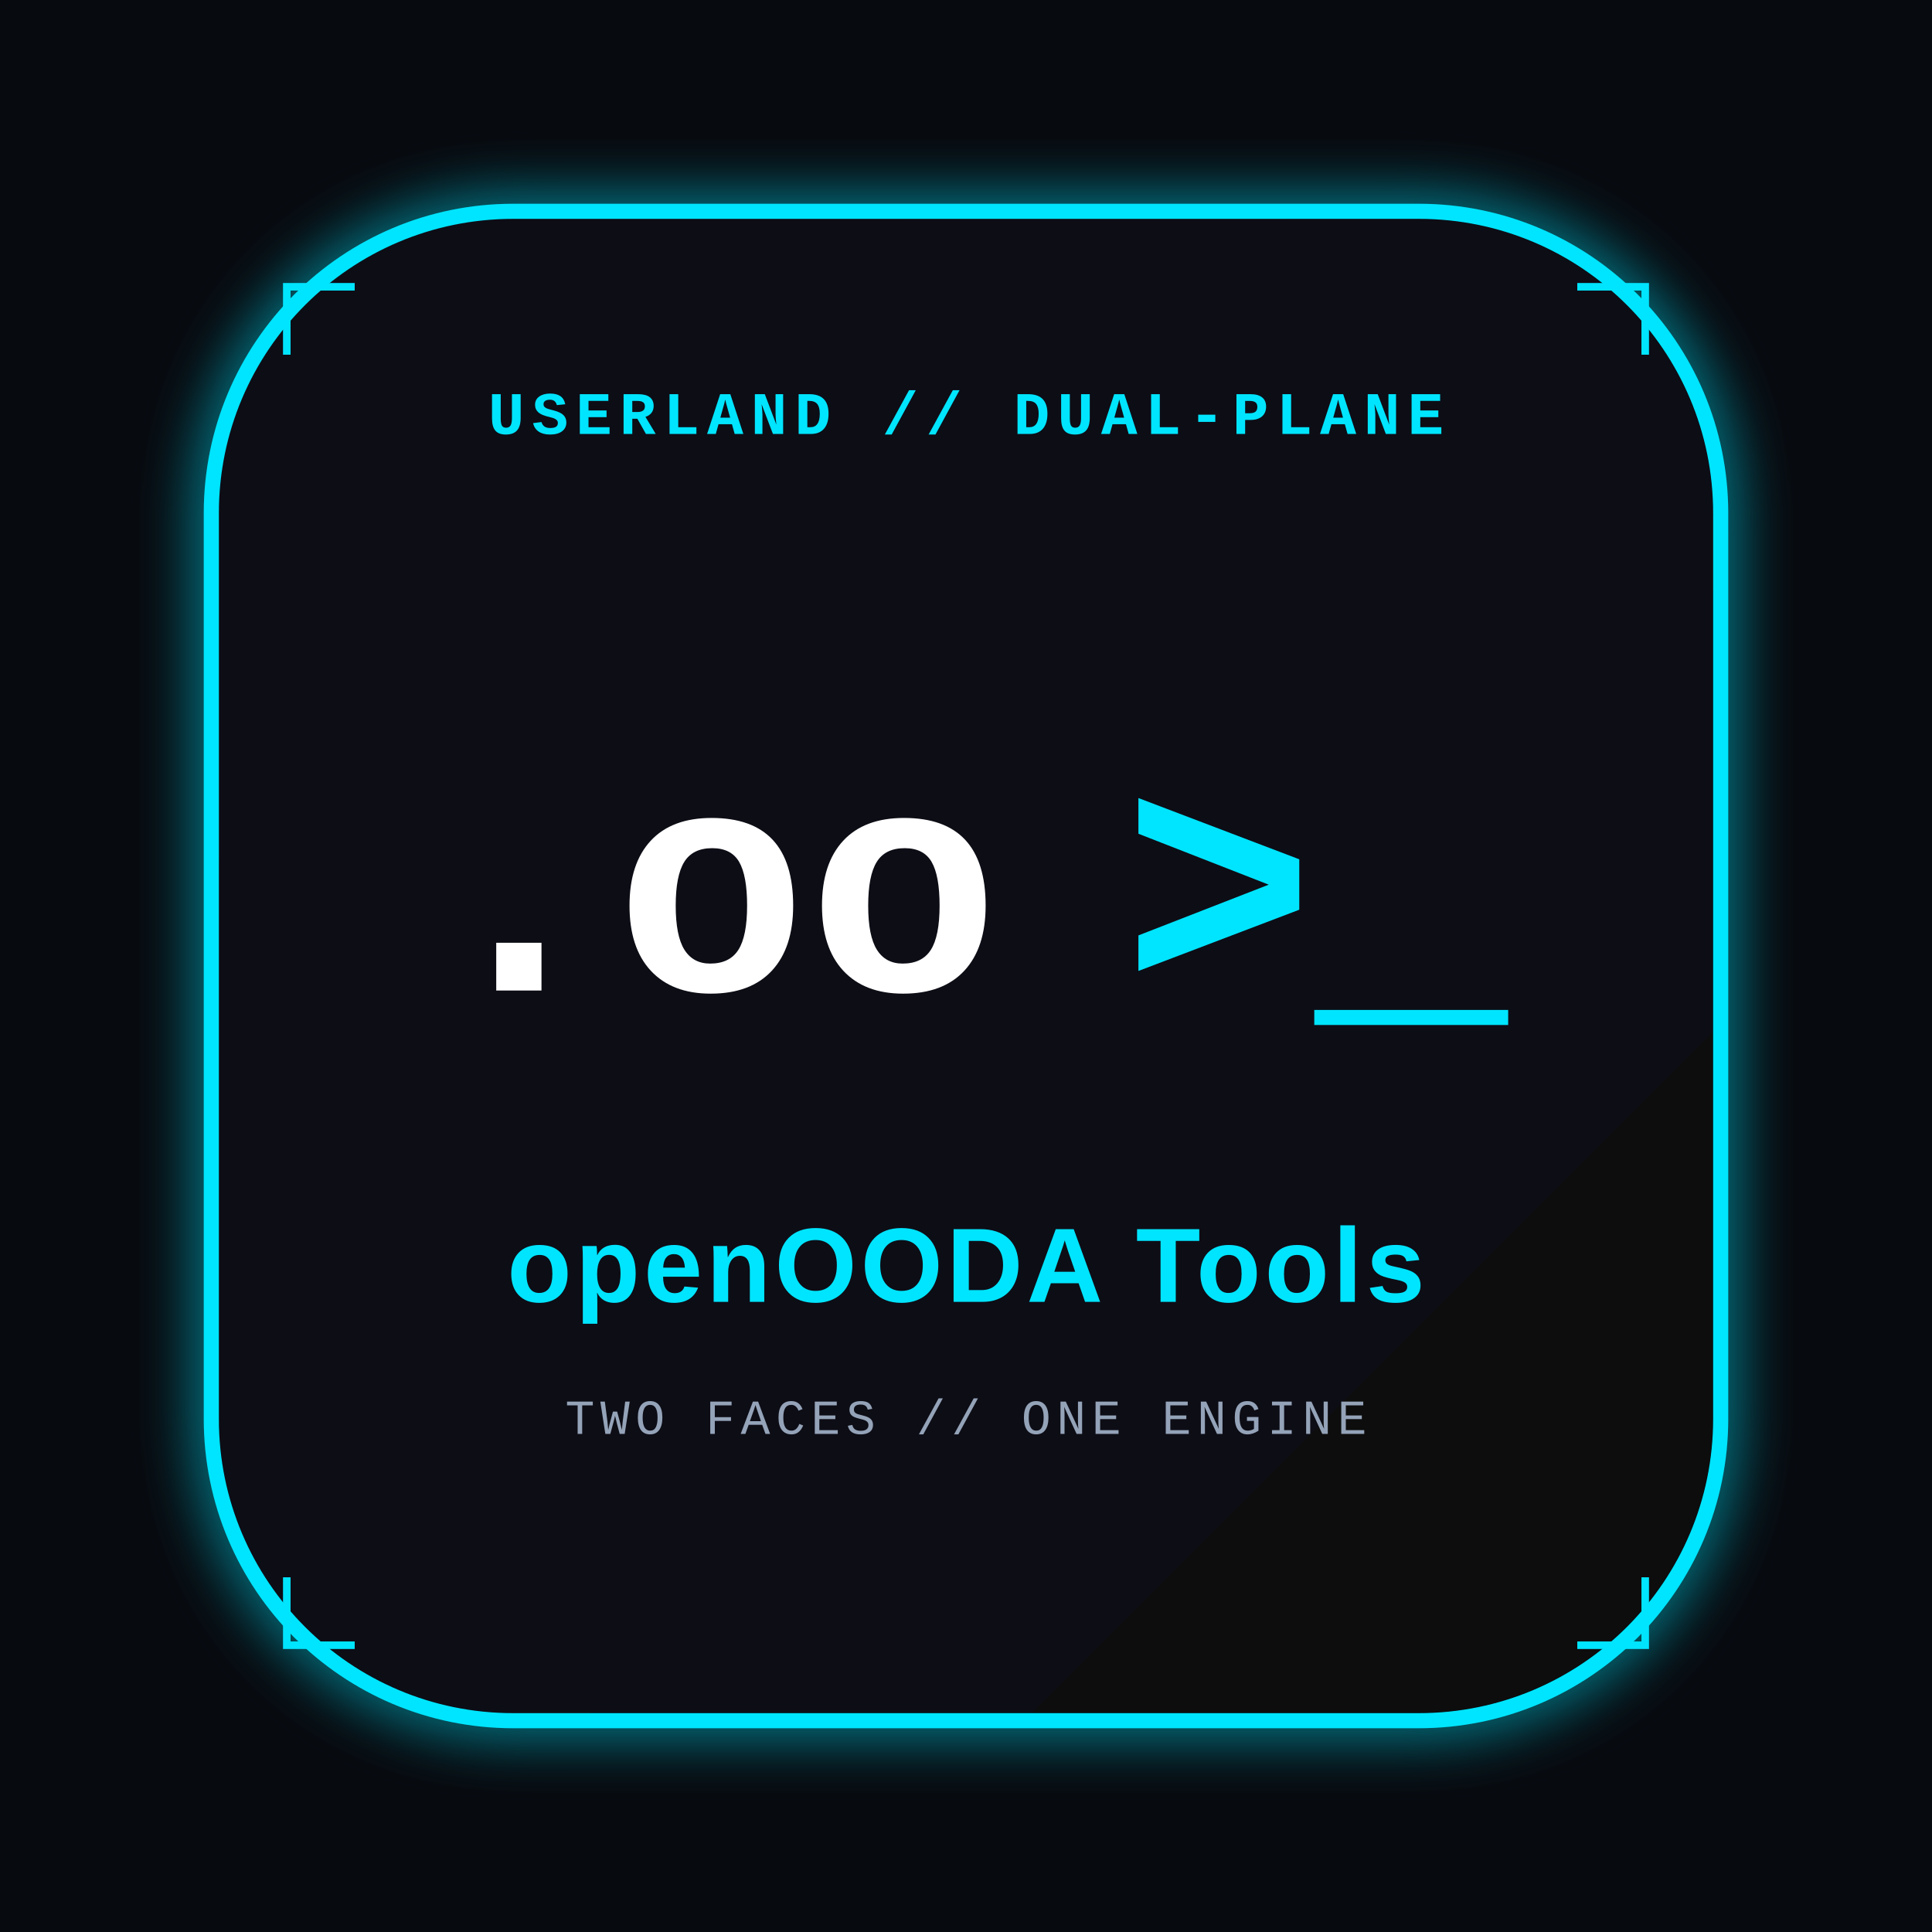
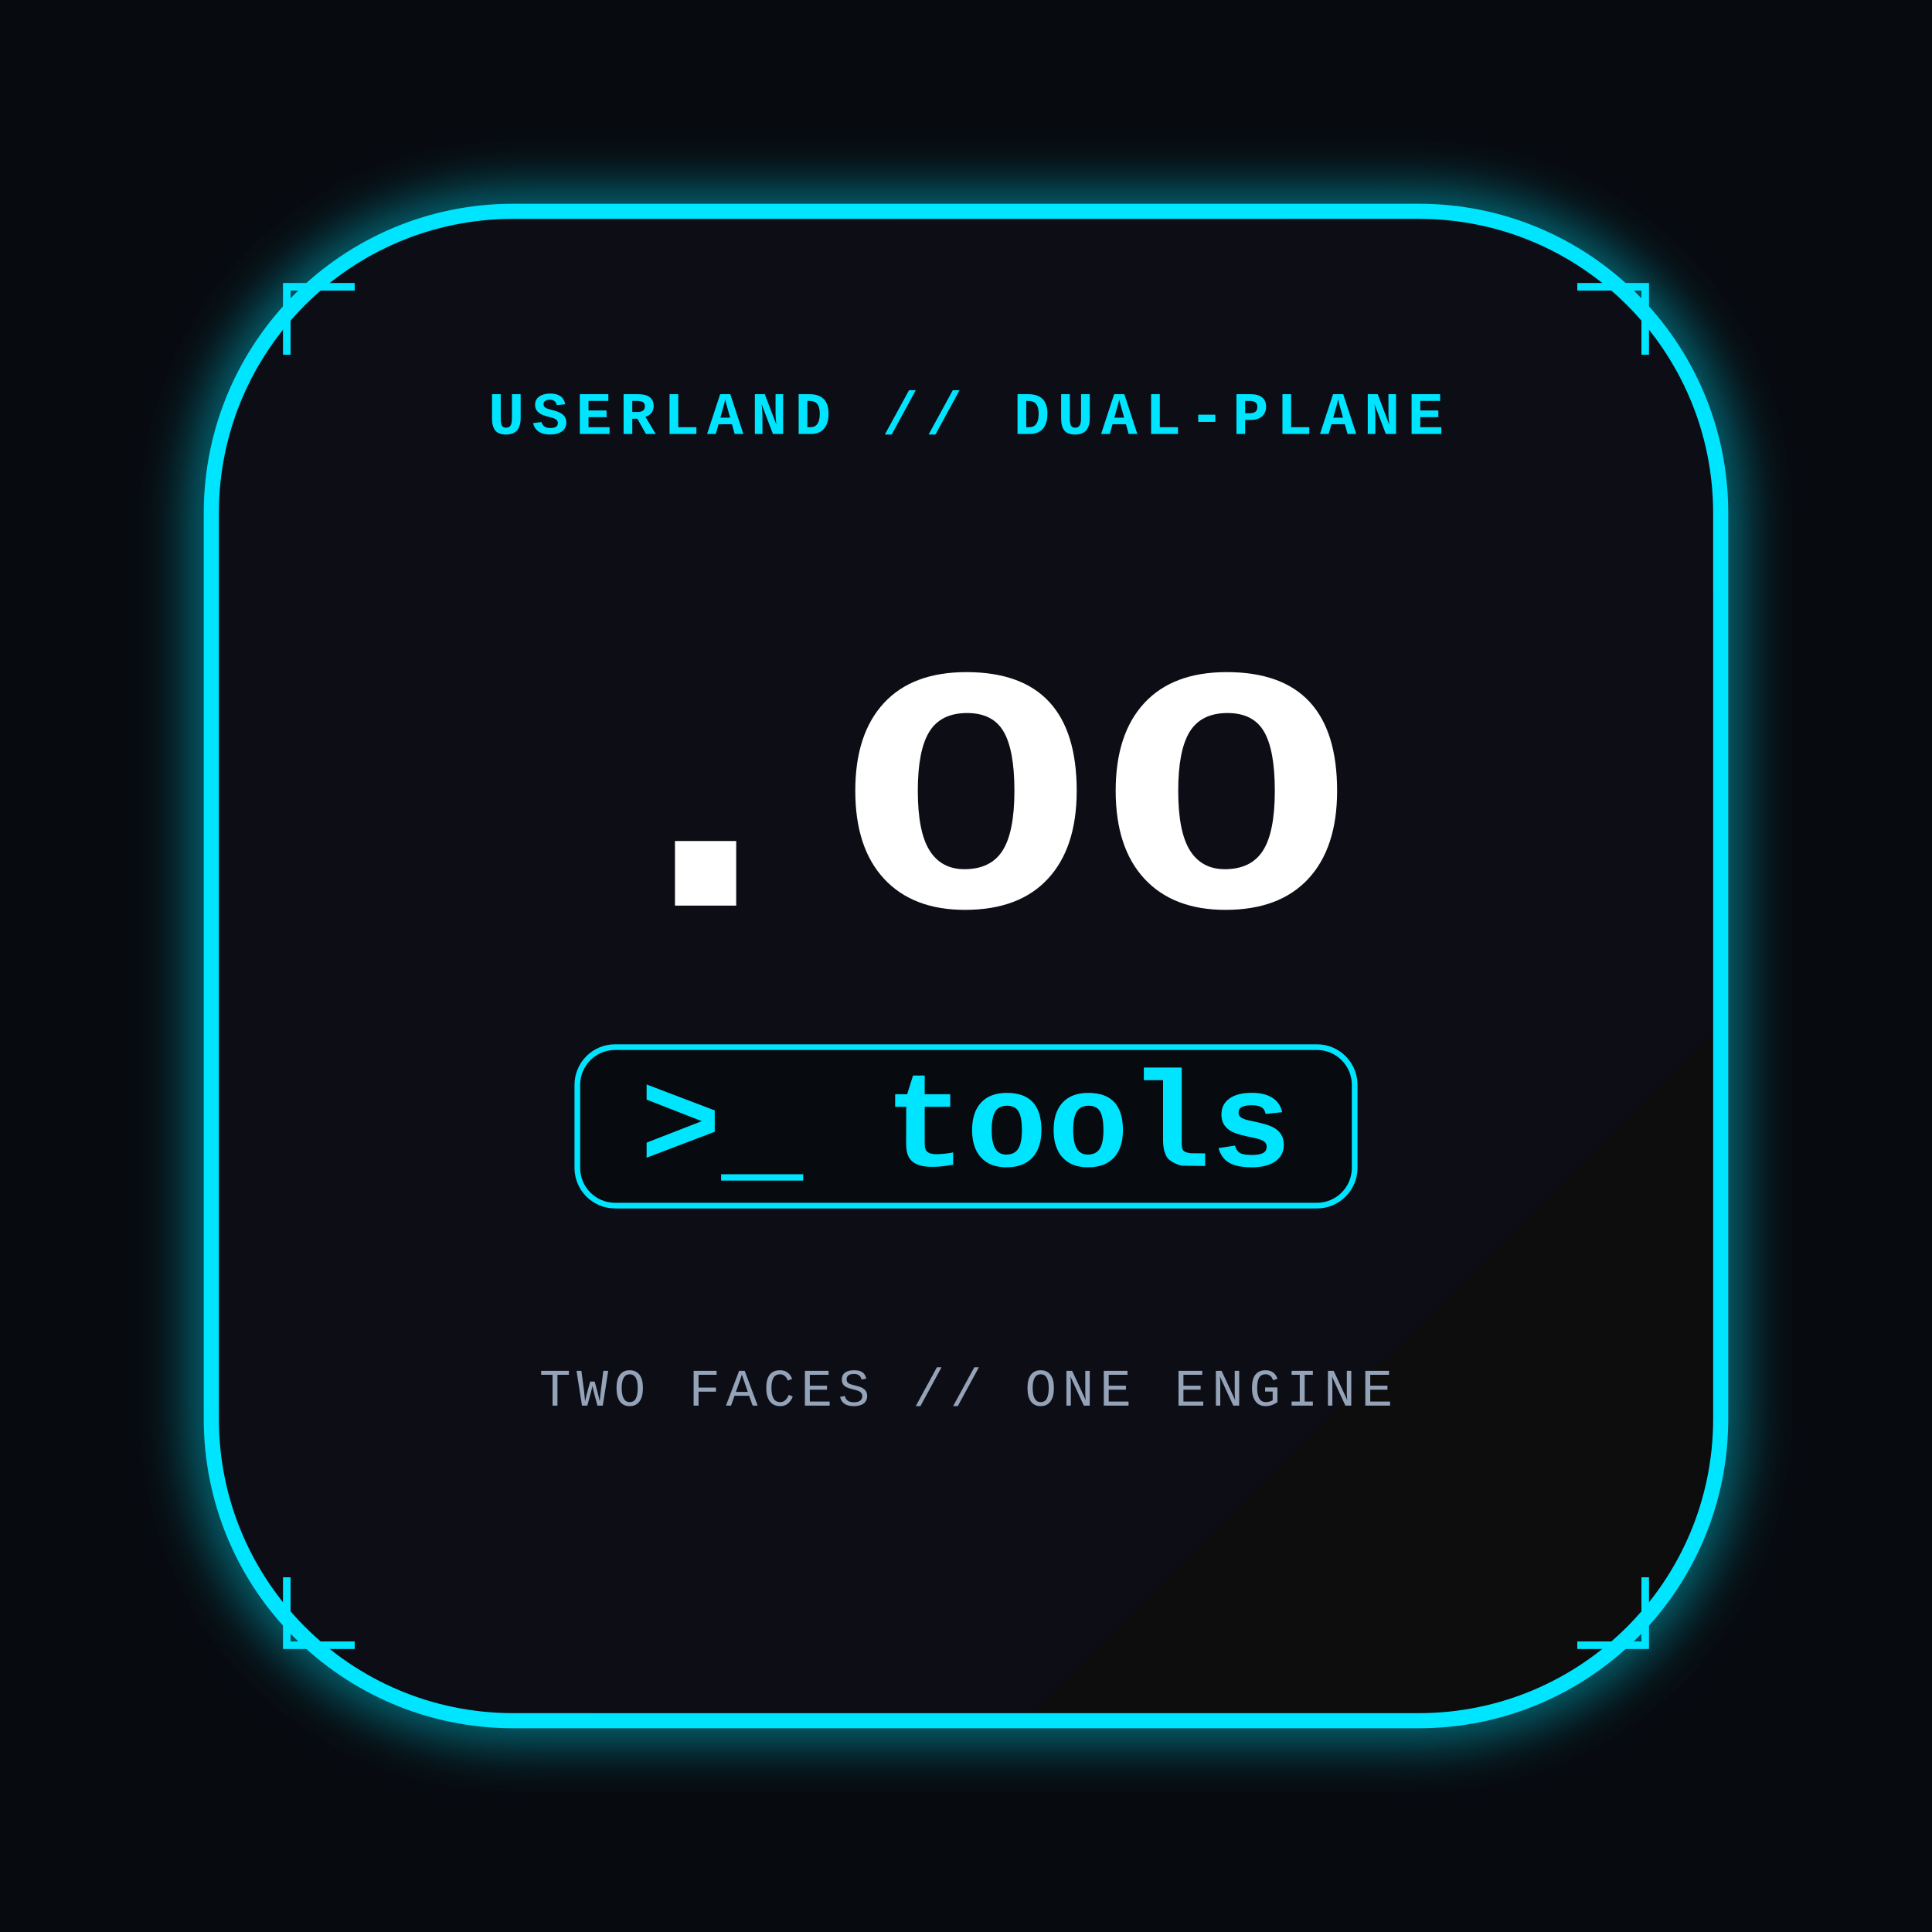
<svg xmlns="http://www.w3.org/2000/svg" viewBox="0 0 1024 1024" width="1024" height="1024">
  <defs>
    <linearGradient id="bg-grad-tools" x1="0%" y1="0%" x2="100%" y2="100%">
      <stop offset="0%" stop-color="#0b111a" />
      <stop offset="100%" stop-color="#070a0f" />
    </linearGradient>
    <filter id="glow-tools" x="-20%" y="-20%" width="140%" height="140%">
      <feGaussianBlur stdDeviation="16" result="blur" />
      <feComposite in="SourceGraphic" in2="blur" operator="over" />
    </filter>
  </defs>
  <rect width="1024" height="1024" fill="#070a0f" />
  <circle cx="512" cy="512" r="380" stroke="#121c2a" stroke-width="2" fill="none" />
  <circle cx="512" cy="512" r="280" stroke="#121c2a" stroke-width="2" fill="none" />
  <rect x="112" y="112" width="800" height="800" rx="160" fill="url(#bg-grad-tools)" stroke="#00e5ff" stroke-width="8" filter="url(#glow-tools)" />
  <path d="M152 188 L152 152 L188 152 M836 152 L872 152 L872 188 M152 836 L152 872 L188 872 M836 872 L872 872 L872 836" stroke="#00e5ff" stroke-width="4" fill="none" />
  <text x="512" y="230" text-anchor="middle" font-family="Liberation Mono, monospace" font-size="32" font-weight="700" fill="#00e5ff" letter-spacing="4">USERLAND // DUAL-PLANE</text>
-   <text x="224" y="525" text-anchor="start" font-family="Liberation Mono, monospace" font-size="170" font-weight="700" fill="#ffffff">.oo</text>
-   <text x="595" y="525" text-anchor="start" font-family="Liberation Mono, monospace" font-size="170" font-weight="700" fill="#00e5ff">&gt;_</text>
-   <text x="512" y="690" text-anchor="middle" font-family="Liberation Sans, sans-serif" font-size="56" font-weight="700" fill="#00e5ff" letter-spacing="2">openOODA Tools</text>
-   <text x="512" y="760" text-anchor="middle" font-family="Liberation Mono, monospace" font-size="26" font-weight="400" fill="#94a3b8" letter-spacing="3">TWO FACES // ONE ENGINE</text>
+   <text x="512" y="480" text-anchor="middle" font-family="Liberation Mono, monospace" font-size="230" font-weight="700" fill="#ffffff">.oo</text>
+   <rect x="306" y="555" width="412" height="84" rx="20" fill="#070a0f" stroke="#00e5ff" stroke-width="3" />
+   <text x="512" y="618" text-anchor="middle" font-family="Liberation Mono, monospace" font-size="72" font-weight="700" fill="#00e5ff">&gt;_ tools</text>
+   <text x="512" y="745" text-anchor="middle" font-family="Liberation Mono, monospace" font-size="28" font-weight="400" fill="#94a3b8" letter-spacing="3">TWO FACES // ONE ENGINE</text>
</svg>
